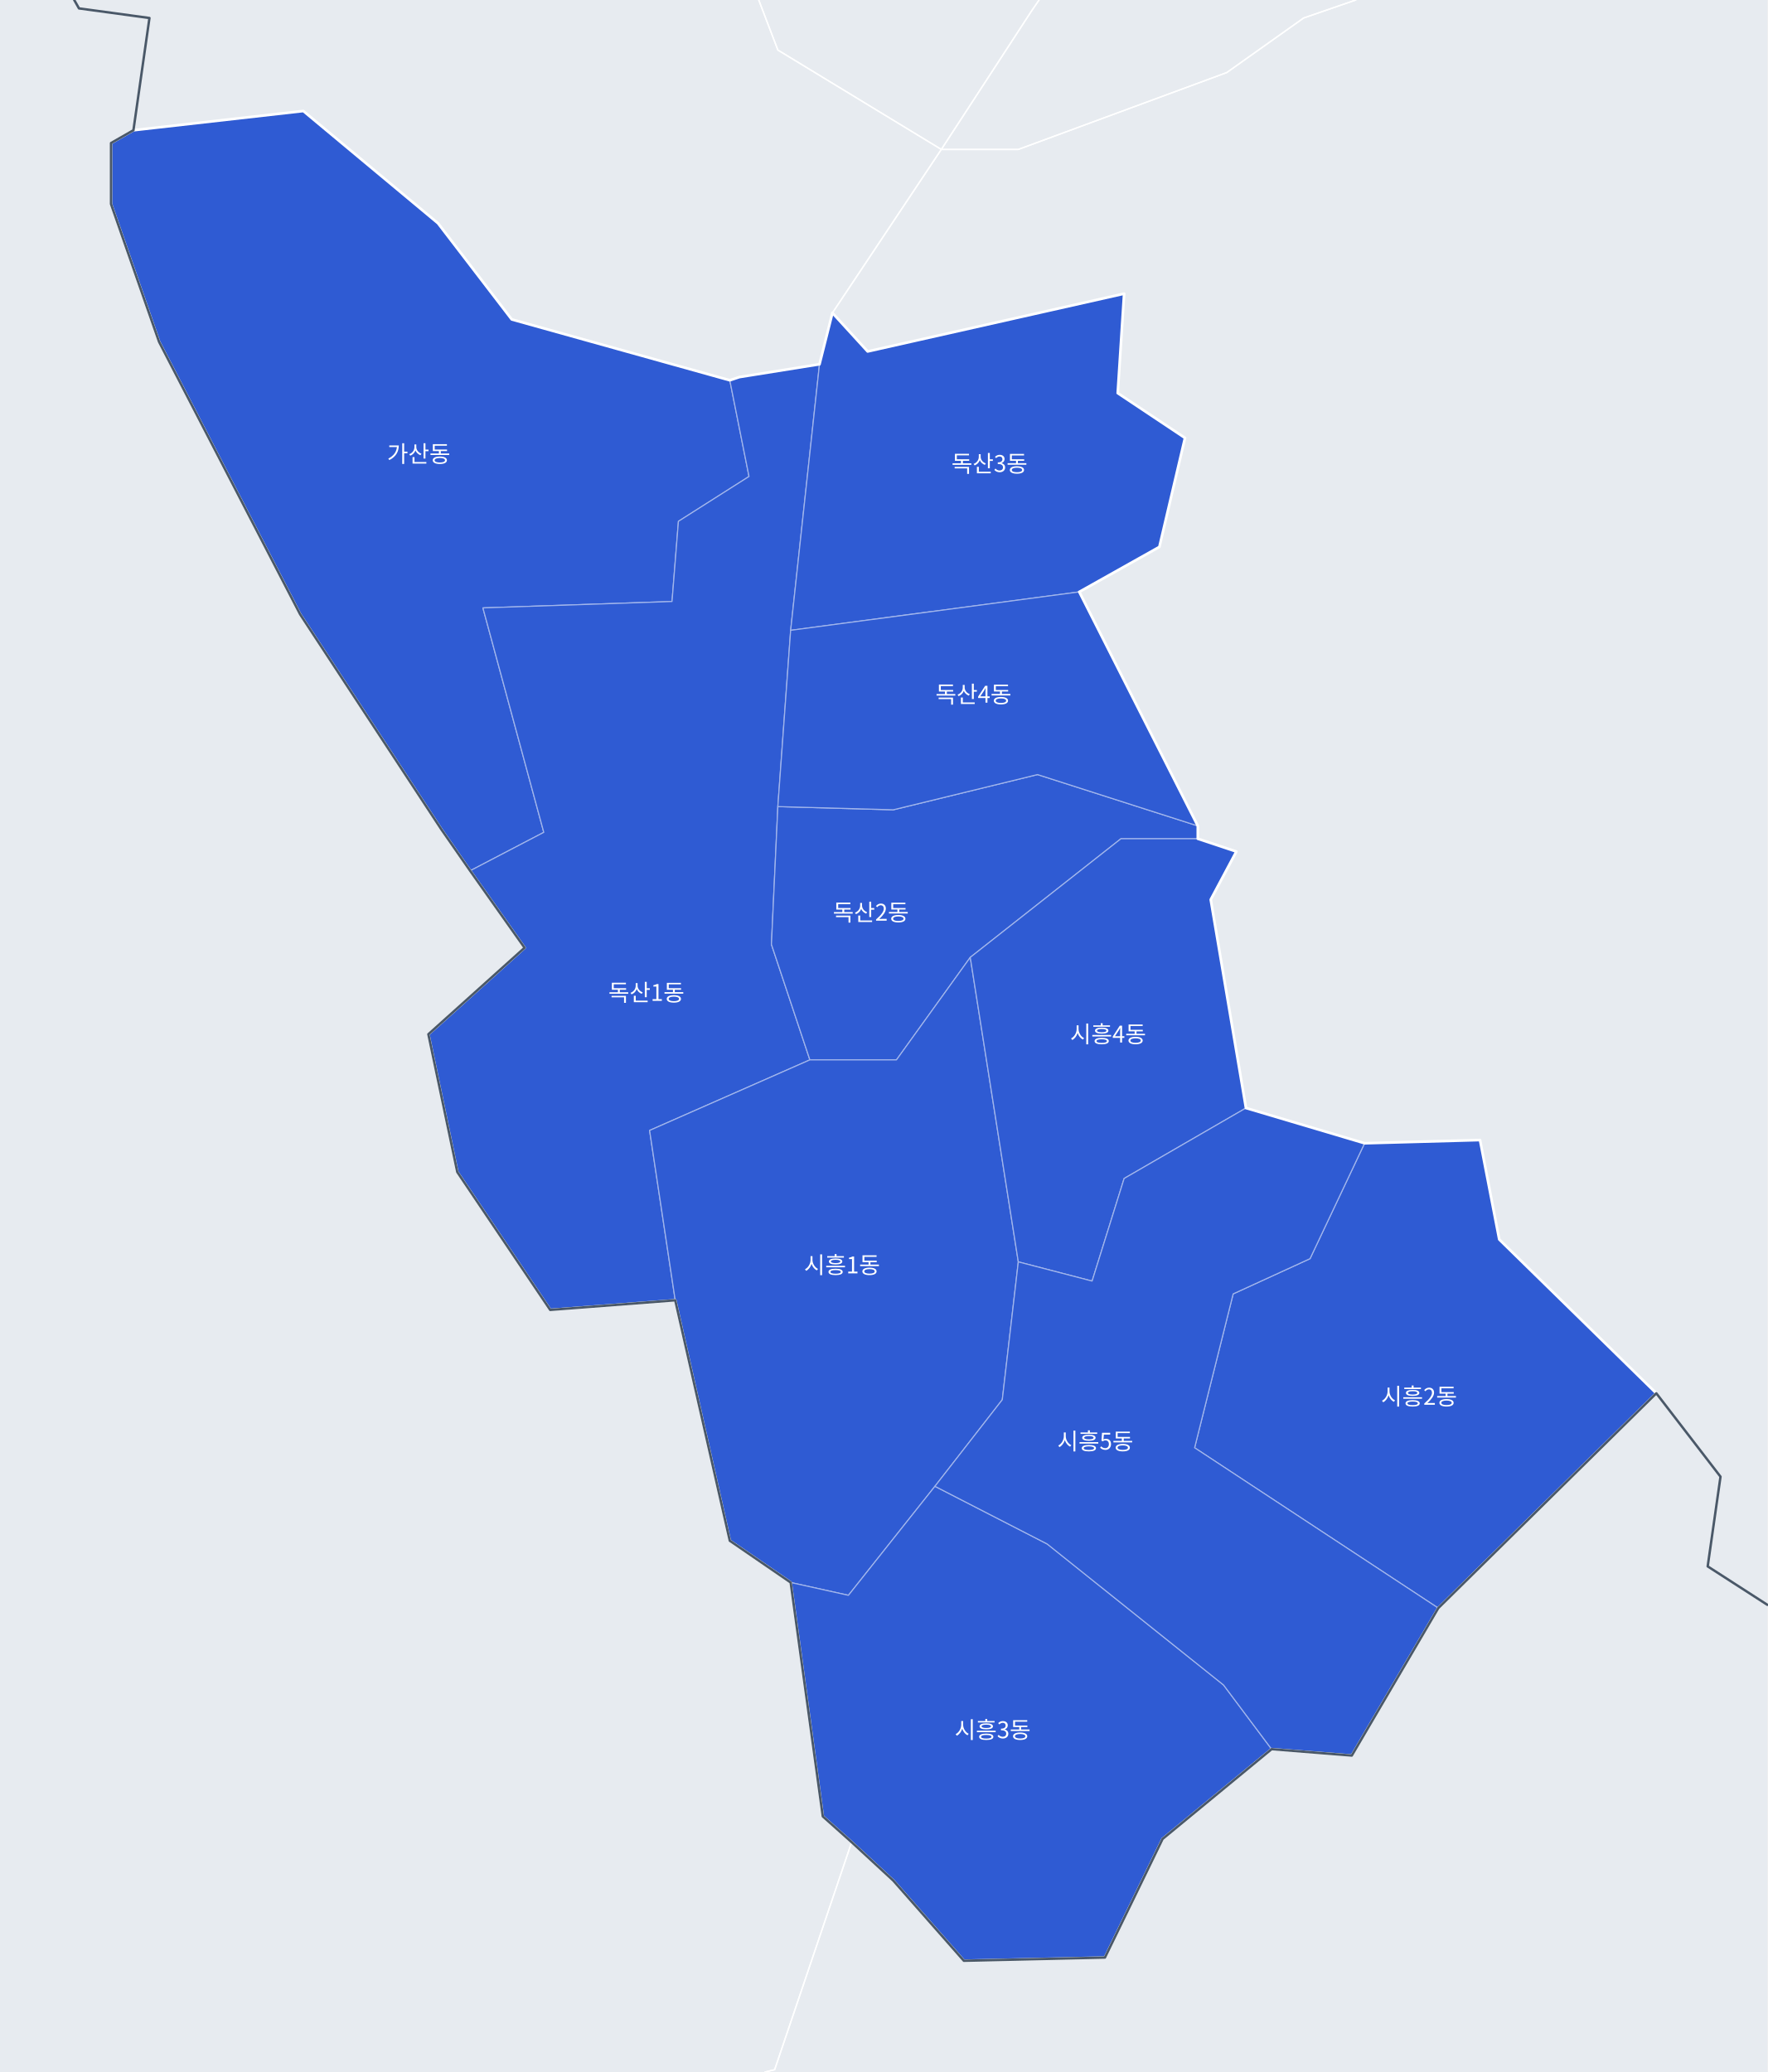
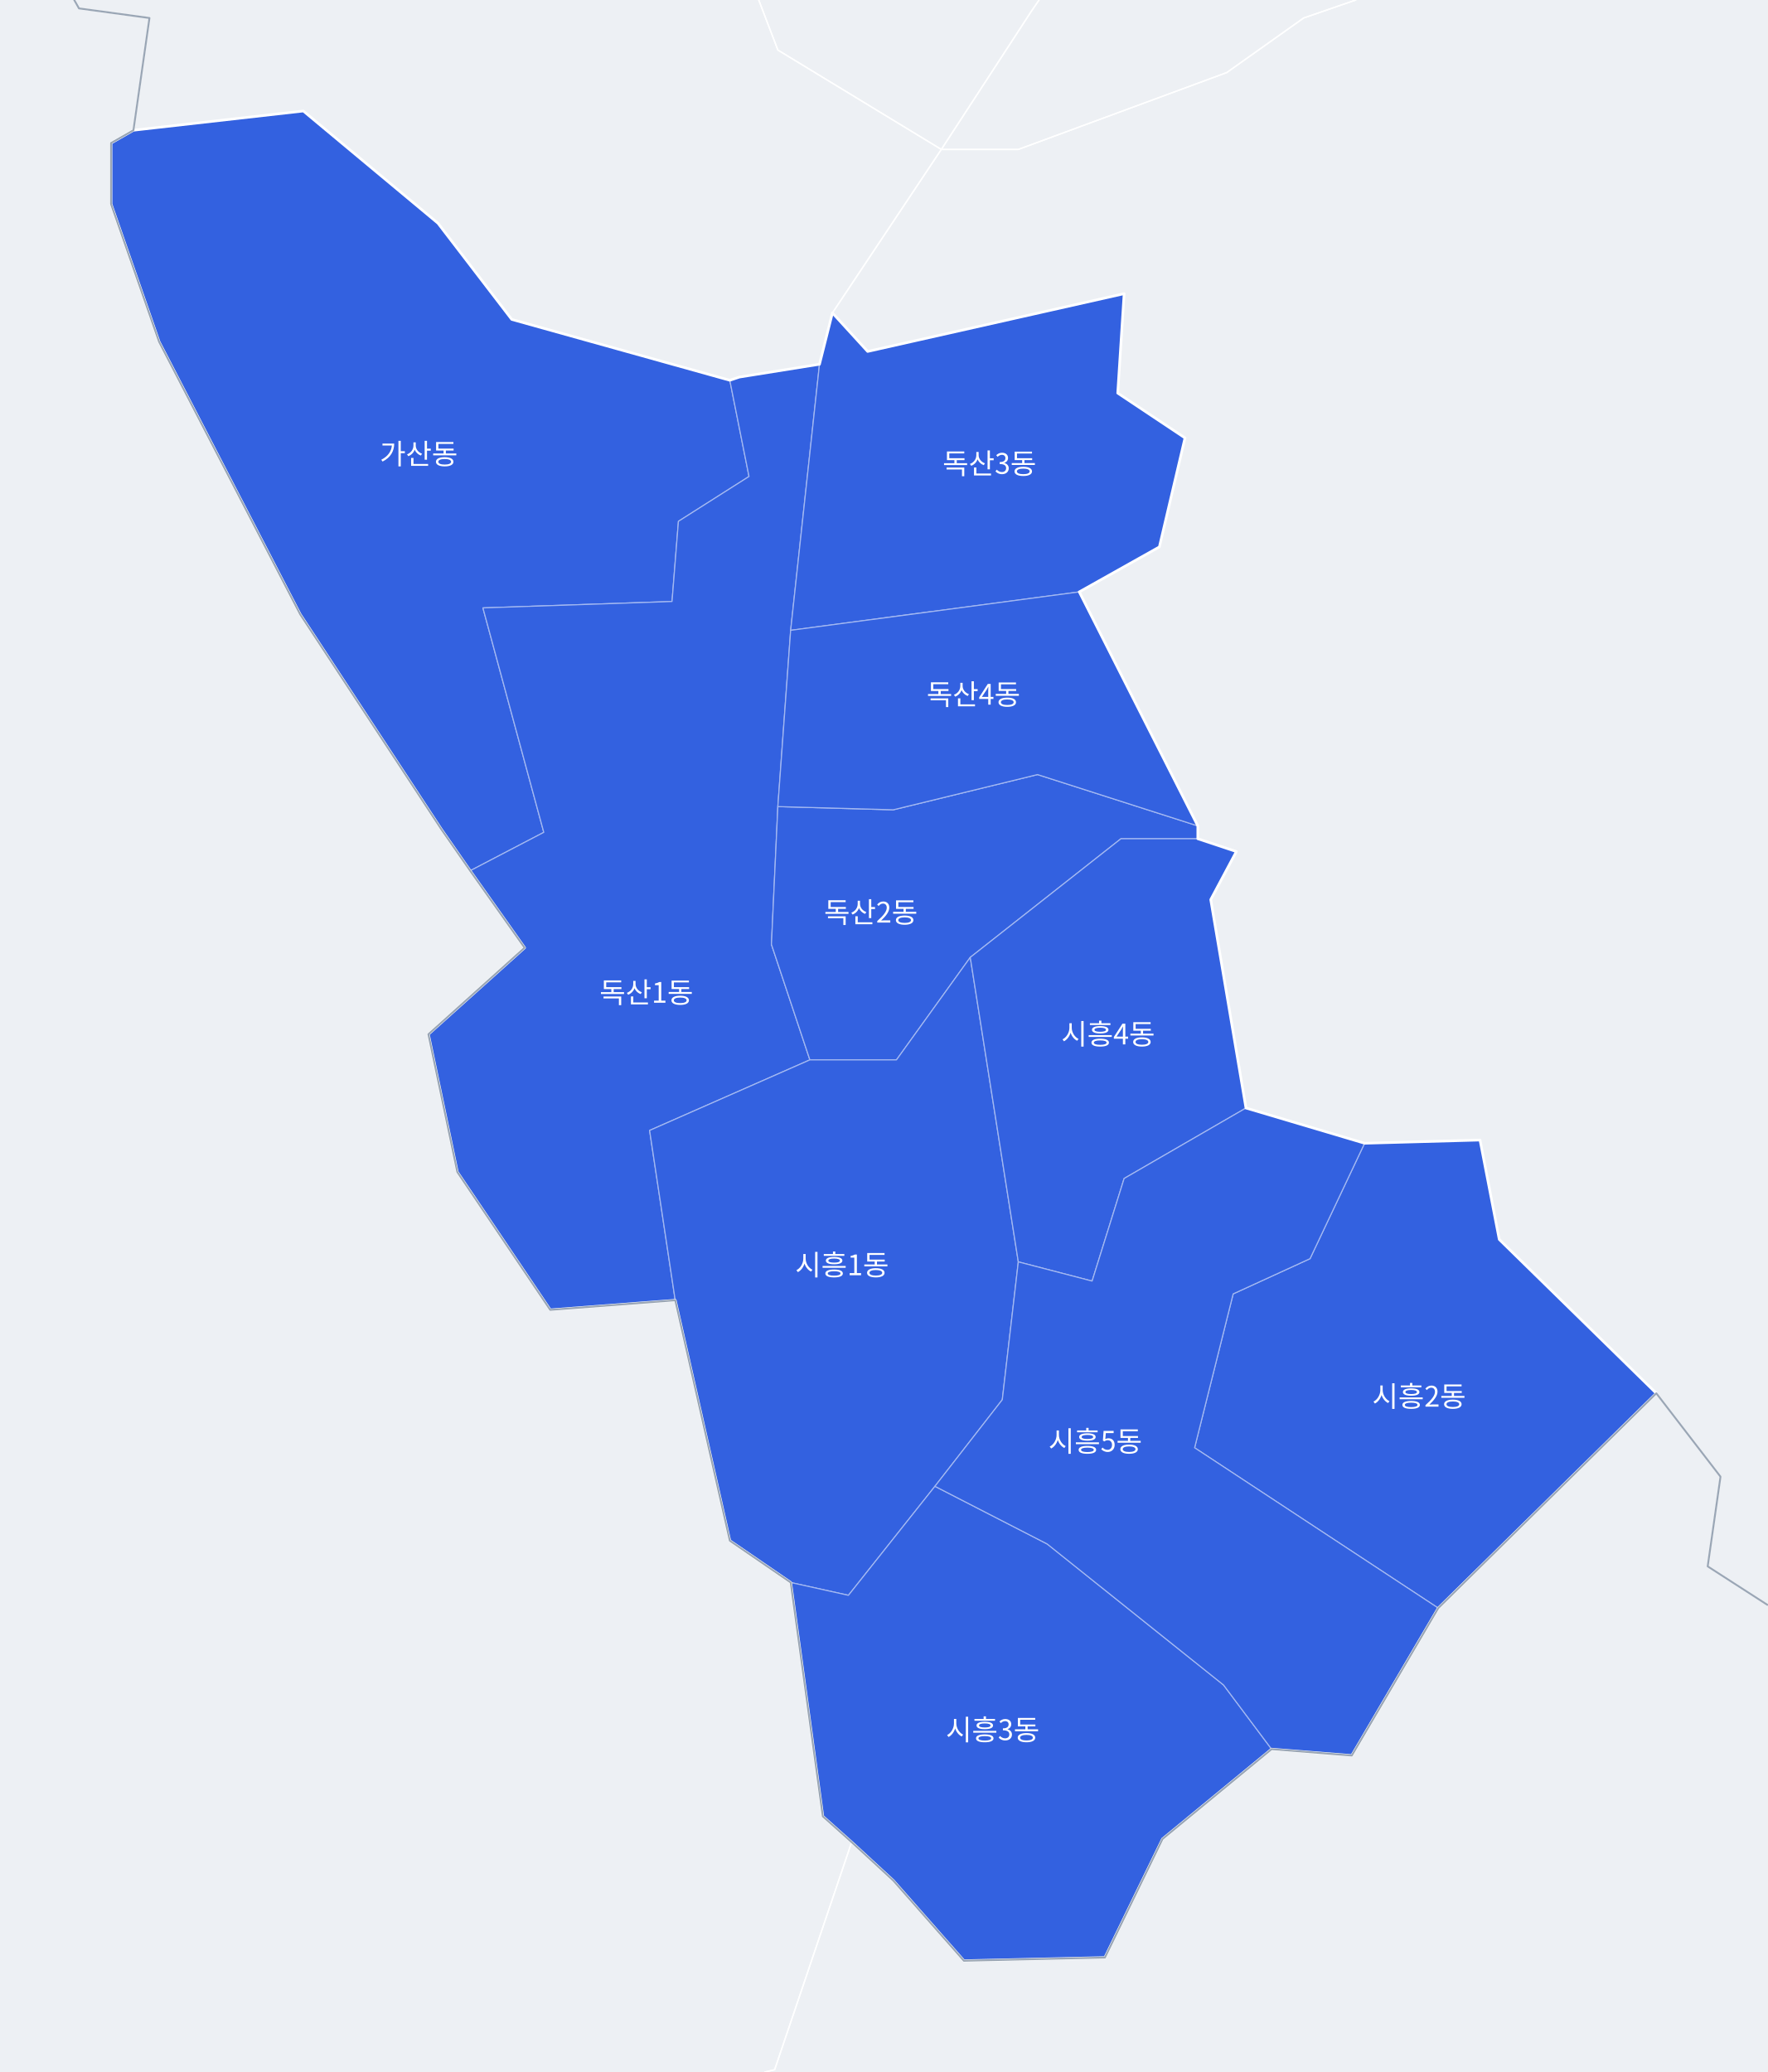
<svg xmlns="http://www.w3.org/2000/svg" width="1600" height="1876" viewBox="0 0 1600 1876" font-family="'Malgun Gothic','맑은 고딕','Apple SD Gothic Neo','Noto Sans KR','Noto Sans CJK KR',sans-serif">
  <g id="배경">
-     <path d="M686.9 0L704.2 45.3 852.2 135.3 753.6 283.3 741.9 329.8 669.4 341.4 660.7 344.3 463.3 289.2 396.5 202.1 274.6 100.5 120.8 117.9 135.3 16.3 71.5 7.6 67.2 0Z" fill="#E7EBF0" fill-rule="evenodd" />
-     <path d="M704.2 45.3L686.9 0 940.7 0 933.5 10.5 852.2 135.3Z" fill="#E7EBF0" fill-rule="evenodd" />
-     <path d="M852.2 135.3L933.5 10.5 940.7 0 1227.4 0 1180.2 16.3 1110.6 65.7 921.9 135.3Z" fill="#E7EBF0" fill-rule="evenodd" />
-     <path d="M1499.5 1261.5L1357.3 1122.2 1339.9 1032.2 1235.4 1035.1 1128 1003.2 1096.1 814.5 1119.3 771 1084.4 759.4 1084.4 747.8 977.1 535.9 1049.6 495.2 1072.8 396.5 1011.9 355.9 1017.7 265.9 785.5 318.2 753.6 283.3 852.2 135.3 921.9 135.3 1110.6 65.7 1180.2 16.3 1227.4 0 1600 0 1600 1453 1546 1418.2 1557.6 1337Z" fill="#E7EBF0" fill-rule="evenodd" />
-     <path d="M1600 1876L692.6 1876 701.3 1873.9 771 1667.9 808.7 1702.7 872.6 1775.3 1000.3 1772.4 1052.5 1665 1151.2 1583.7 1223.8 1589.5 1302.1 1456 1499.5 1261.5 1557.6 1337 1546 1418.2 1600 1453Z" fill="#E7EBF0" fill-rule="evenodd" />
-     <path d="M0 1876L0 0 67.2 0 71.5 7.6 135.3 16.3 120.8 117.9 100.5 129.5 100.5 184.7 144 309.5 271.7 556.2 399.4 750.7 425.6 788.4 474.9 858.1 387.8 936.4 414 1061.2 498.1 1186 611.3 1177.3 660.7 1395 715.8 1432.8 744.9 1644.6 771 1667.9 701.3 1873.9 692.6 1876Z" fill="#E7EBF0" fill-rule="evenodd" />
+     <path d="M686.9 0L704.2 45.3 852.2 135.3 753.6 283.3 741.9 329.8 669.4 341.4 660.7 344.3 463.3 289.2 396.5 202.1 274.6 100.5 120.8 117.9 135.3 16.3 71.5 7.6 67.2 0Z" fill="#EDF0F4" fill-rule="evenodd" />
+     <path d="M704.2 45.3L686.9 0 940.7 0 933.5 10.5 852.2 135.3Z" fill="#EDF0F4" fill-rule="evenodd" />
+     <path d="M852.2 135.3L933.5 10.5 940.7 0 1227.4 0 1180.2 16.3 1110.6 65.7 921.9 135.3Z" fill="#EDF0F4" fill-rule="evenodd" />
+     <path d="M1499.5 1261.5L1357.3 1122.2 1339.9 1032.2 1235.4 1035.1 1128 1003.2 1096.1 814.5 1119.3 771 1084.4 759.4 1084.4 747.8 977.1 535.9 1049.6 495.2 1072.8 396.5 1011.9 355.9 1017.7 265.9 785.5 318.2 753.6 283.3 852.2 135.3 921.9 135.3 1110.6 65.7 1180.2 16.3 1227.4 0 1600 0 1600 1453 1546 1418.2 1557.6 1337Z" fill="#EDF0F4" fill-rule="evenodd" />
+     <path d="M1600 1876L692.6 1876 701.3 1873.9 771 1667.9 808.7 1702.7 872.6 1775.3 1000.3 1772.4 1052.5 1665 1151.2 1583.7 1223.8 1589.5 1302.1 1456 1499.5 1261.5 1557.6 1337 1546 1418.2 1600 1453Z" fill="#EDF0F4" fill-rule="evenodd" />
+     <path d="M0 1876L0 0 67.2 0 71.5 7.6 135.3 16.3 120.8 117.9 100.5 129.5 100.5 184.7 144 309.5 271.7 556.2 399.4 750.7 425.6 788.4 474.9 858.1 387.8 936.4 414 1061.2 498.1 1186 611.3 1177.3 660.7 1395 715.8 1432.8 744.9 1644.6 771 1667.9 701.3 1873.9 692.6 1876Z" fill="#EDF0F4" fill-rule="evenodd" />
    <path d="M686.9 0L704.2 45.3 852.2 135.3 753.6 283.3 741.9 329.8 669.4 341.4 660.7 344.3 463.3 289.2 396.5 202.1 274.6 100.5 120.8 117.9 135.3 16.3 71.5 7.6 67.2 0" fill="none" stroke="#FFFFFF" stroke-width="1.2" stroke-linejoin="round" stroke-linecap="round" />
    <path d="M704.2 45.3L686.9 0M940.7 0L933.5 10.5 852.2 135.3 704.2 45.3" fill="none" stroke="#FFFFFF" stroke-width="1.2" stroke-linejoin="round" stroke-linecap="round" />
    <path d="M1227.4 0L1180.2 16.3 1110.6 65.7 921.9 135.3 852.2 135.3 933.5 10.5 940.7 0" fill="none" stroke="#FFFFFF" stroke-width="1.2" stroke-linejoin="round" stroke-linecap="round" />
    <path d="M1600 1453L1546 1418.2 1557.6 1337 1499.5 1261.5 1357.3 1122.2 1339.9 1032.2 1235.4 1035.1 1128 1003.2 1096.1 814.5 1119.3 771 1084.4 759.4 1084.4 747.8 977.1 535.9 1049.6 495.2 1072.8 396.5 1011.9 355.9 1017.7 265.9 785.5 318.2 753.6 283.3 852.2 135.3 921.9 135.3 1110.6 65.7 1180.2 16.3 1227.4 0" fill="none" stroke="#FFFFFF" stroke-width="1.2" stroke-linejoin="round" stroke-linecap="round" />
    <path d="M692.6 1876L701.3 1873.9 771 1667.9 808.7 1702.7 872.6 1775.3 1000.3 1772.4 1052.5 1665 1151.2 1583.7 1223.8 1589.5 1302.1 1456 1499.5 1261.5 1557.6 1337 1546 1418.2 1600 1453" fill="none" stroke="#FFFFFF" stroke-width="1.2" stroke-linejoin="round" stroke-linecap="round" />
    <path d="M67.2 0L71.5 7.6 135.3 16.3 120.8 117.9 100.5 129.5 100.5 184.7 144 309.5 271.7 556.2 399.4 750.7 425.6 788.4 474.9 858.1 387.8 936.4 414 1061.2 498.1 1186 611.3 1177.3 660.7 1395 715.8 1432.8 744.9 1644.6 771 1667.9 701.3 1873.9 692.6 1876" fill="none" stroke="#FFFFFF" stroke-width="1.2" stroke-linejoin="round" stroke-linecap="round" />
  </g>
  <g id="대상_내부">
-     <path id="서울특별시_금천구_가산동" d="M274.6 100.5L120.8 117.9 100.5 129.5 100.5 184.7 144 309.5 271.7 556.2 399.4 750.7 425.6 788.4 492.3 753.6 437.2 550.4 608.4 544.6 614.2 472 678.1 431.4 660.7 344.3 463.3 289.2 396.5 202.1Z" fill="#2F5BD3" fill-rule="evenodd" stroke="#A1B5EB" stroke-width="1" stroke-linejoin="round" />
-     <path id="서울특별시_금천구_독산1동" d="M715.8 570.7L741.9 329.8 669.4 341.4 660.7 344.3 678.1 431.4 614.2 472 608.4 544.6 437.2 550.4 492.3 753.6 425.6 788.4 474.9 858.1 387.8 936.4 414 1061.2 498.1 1186 611.3 1177.3 588.1 1023.5 733.2 959.6 698.4 855.1 704.2 730.3Z" fill="#2F5BD3" fill-rule="evenodd" stroke="#A1B5EB" stroke-width="1" stroke-linejoin="round" />
-     <path id="서울특별시_금천구_독산2동" d="M1084.4 747.8L939.3 701.3 808.7 733.2 704.2 730.3 698.4 855.1 733.2 959.6 811.6 959.6 878.4 866.8 1014.8 759.4 1084.4 759.4Z" fill="#2F5BD3" fill-rule="evenodd" stroke="#A1B5EB" stroke-width="1" stroke-linejoin="round" />
-     <path id="서울특별시_금천구_독산3동" d="M977.1 535.9L1049.6 495.2 1072.8 396.5 1011.9 355.9 1017.7 265.9 785.5 318.2 753.6 283.3 741.9 329.8 715.8 570.7Z" fill="#2F5BD3" fill-rule="evenodd" stroke="#A1B5EB" stroke-width="1" stroke-linejoin="round" />
-     <path id="서울특별시_금천구_독산4동" d="M1084.4 747.8L977.1 535.9 715.8 570.7 704.2 730.3 808.7 733.2 939.3 701.3Z" fill="#2F5BD3" fill-rule="evenodd" stroke="#A1B5EB" stroke-width="1" stroke-linejoin="round" />
-     <path id="서울특별시_금천구_시흥1동" d="M921.9 1142.5L878.4 866.8 811.6 959.6 733.2 959.6 588.1 1023.5 611.3 1177.3 660.7 1395 715.8 1432.8 768.1 1444.4 846.4 1345.7 907.4 1267.3Z" fill="#2F5BD3" fill-rule="evenodd" stroke="#A1B5EB" stroke-width="1" stroke-linejoin="round" />
-     <path id="서울특별시_금천구_시흥2동" d="M1499.5 1261.5L1357.3 1122.2 1339.9 1032.2 1235.4 1035.1 1186 1139.6 1116.4 1171.5 1081.5 1310.8 1302.1 1456Z" fill="#2F5BD3" fill-rule="evenodd" stroke="#A1B5EB" stroke-width="1" stroke-linejoin="round" />
-     <path id="서울특별시_금천구_시흥3동" d="M1151.2 1583.7L1107.7 1525.6 948 1397.9 846.4 1345.7 768.1 1444.4 715.8 1432.8 744.9 1644.6 771 1667.9 808.7 1702.7 872.6 1775.3 1000.3 1772.4 1052.5 1665Z" fill="#2F5BD3" fill-rule="evenodd" stroke="#A1B5EB" stroke-width="1" stroke-linejoin="round" />
-     <path id="서울특별시_금천구_시흥4동" d="M1084.4 759.4L1014.8 759.4 878.4 866.8 921.9 1142.5 988.7 1159.9 1017.7 1067 1128 1003.2 1096.1 814.5 1119.3 771Z" fill="#2F5BD3" fill-rule="evenodd" stroke="#A1B5EB" stroke-width="1" stroke-linejoin="round" />
-     <path id="서울특별시_금천구_시흥5동" d="M1235.4 1035.1L1128 1003.2 1017.7 1067 988.7 1159.9 921.9 1142.5 907.4 1267.3 846.4 1345.7 948 1397.9 1107.7 1525.6 1151.2 1583.7 1223.8 1589.5 1302.1 1456 1081.5 1310.8 1116.4 1171.5 1186 1139.6Z" fill="#2F5BD3" fill-rule="evenodd" stroke="#A1B5EB" stroke-width="1" stroke-linejoin="round" />
+     <path id="서울특별시_금천구_가산동" d="M274.6 100.5L120.8 117.9 100.5 129.5 100.5 184.7 144 309.5 271.7 556.2 399.4 750.7 425.6 788.4 492.3 753.6 437.2 550.4 608.4 544.6 614.2 472 678.1 431.4 660.7 344.3 463.3 289.2 396.5 202.1Z" fill="#3361E0" fill-rule="evenodd" stroke="#A3B8F1" stroke-width="1" stroke-linejoin="round" />
+     <path id="서울특별시_금천구_독산1동" d="M715.8 570.7L741.9 329.8 669.4 341.4 660.7 344.3 678.1 431.4 614.2 472 608.4 544.6 437.2 550.4 492.3 753.6 425.6 788.4 474.9 858.1 387.8 936.4 414 1061.2 498.1 1186 611.3 1177.3 588.1 1023.5 733.2 959.6 698.4 855.1 704.2 730.3Z" fill="#3361E0" fill-rule="evenodd" stroke="#A3B8F1" stroke-width="1" stroke-linejoin="round" />
+     <path id="서울특별시_금천구_독산2동" d="M1084.4 747.8L939.3 701.3 808.7 733.2 704.2 730.3 698.4 855.1 733.2 959.6 811.6 959.6 878.4 866.8 1014.8 759.4 1084.4 759.4Z" fill="#3361E0" fill-rule="evenodd" stroke="#A3B8F1" stroke-width="1" stroke-linejoin="round" />
+     <path id="서울특별시_금천구_독산3동" d="M977.1 535.9L1049.6 495.2 1072.8 396.5 1011.9 355.9 1017.7 265.9 785.5 318.2 753.6 283.3 741.9 329.8 715.8 570.7Z" fill="#3361E0" fill-rule="evenodd" stroke="#A3B8F1" stroke-width="1" stroke-linejoin="round" />
+     <path id="서울특별시_금천구_독산4동" d="M1084.4 747.8L977.1 535.9 715.8 570.7 704.2 730.3 808.7 733.2 939.3 701.3Z" fill="#3361E0" fill-rule="evenodd" stroke="#A3B8F1" stroke-width="1" stroke-linejoin="round" />
+     <path id="서울특별시_금천구_시흥1동" d="M921.9 1142.5L878.4 866.8 811.6 959.6 733.2 959.6 588.1 1023.5 611.3 1177.3 660.7 1395 715.8 1432.8 768.1 1444.4 846.4 1345.7 907.4 1267.3Z" fill="#3361E0" fill-rule="evenodd" stroke="#A3B8F1" stroke-width="1" stroke-linejoin="round" />
+     <path id="서울특별시_금천구_시흥2동" d="M1499.5 1261.5L1357.3 1122.2 1339.9 1032.2 1235.4 1035.1 1186 1139.6 1116.4 1171.5 1081.5 1310.8 1302.1 1456Z" fill="#3361E0" fill-rule="evenodd" stroke="#A3B8F1" stroke-width="1" stroke-linejoin="round" />
+     <path id="서울특별시_금천구_시흥3동" d="M1151.2 1583.7L1107.7 1525.6 948 1397.9 846.4 1345.7 768.1 1444.4 715.8 1432.8 744.9 1644.6 771 1667.9 808.7 1702.7 872.6 1775.3 1000.3 1772.4 1052.5 1665Z" fill="#3361E0" fill-rule="evenodd" stroke="#A3B8F1" stroke-width="1" stroke-linejoin="round" />
+     <path id="서울특별시_금천구_시흥4동" d="M1084.4 759.4L1014.8 759.4 878.4 866.8 921.9 1142.5 988.7 1159.9 1017.7 1067 1128 1003.2 1096.1 814.5 1119.3 771Z" fill="#3361E0" fill-rule="evenodd" stroke="#A3B8F1" stroke-width="1" stroke-linejoin="round" />
+     <path id="서울특별시_금천구_시흥5동" d="M1235.4 1035.1L1128 1003.2 1017.7 1067 988.7 1159.9 921.9 1142.5 907.4 1267.3 846.4 1345.7 948 1397.9 1107.7 1525.6 1151.2 1583.7 1223.8 1589.5 1302.1 1456 1081.5 1310.8 1116.4 1171.5 1186 1139.6Z" fill="#3361E0" fill-rule="evenodd" stroke="#A3B8F1" stroke-width="1" stroke-linejoin="round" />
  </g>
  <g id="대상">
    <path d="M872.6 1775.3L808.7 1702.7 771 1667.9 744.9 1644.6 715.8 1432.8 660.7 1395 611.3 1177.3 498.1 1186 414 1061.2 387.8 936.4 474.9 858.1 425.6 788.4 399.4 750.7 271.7 556.2 144 309.5 100.5 184.7 100.5 129.5 120.8 117.9 274.6 100.5 396.5 202.1 463.3 289.2 660.7 344.3 669.4 341.4 741.9 329.8 753.6 283.3 785.5 318.2 1017.7 265.9 1011.9 355.9 1072.8 396.5 1049.6 495.2 977.1 535.9 1084.4 747.8 1084.4 759.4 1119.3 771 1096.1 814.5 1128 1003.2 1235.4 1035.1 1339.9 1032.2 1357.3 1122.2 1499.5 1261.5 1302.1 1456 1223.8 1589.5 1151.2 1583.7 1052.5 1665 1000.3 1772.4 872.6 1775.3" fill="none" stroke="#FFFFFF" stroke-width="2.4" stroke-linejoin="round" stroke-linecap="round" />
  </g>
  <g id="시도경계">
-     <path d="M1600 1453L1546 1418.2 1557.6 1337 1499.5 1261.5 1302.1 1456 1223.8 1589.5 1151.2 1583.7 1052.5 1665 1000.3 1772.4 872.6 1775.3 808.7 1702.7 771 1667.9 744.9 1644.6 715.8 1432.8 660.7 1395 611.3 1177.3 498.1 1186 414 1061.2 387.8 936.4 474.9 858.1 425.6 788.4 399.4 750.7 271.7 556.2 144 309.5 100.5 184.7 100.5 129.5 120.8 117.9 135.3 16.3 71.5 7.6 67.2 0M67.2 0L71.5 7.6 135.3 16.3 120.8 117.9 100.5 129.5 100.5 184.7 144 309.5 271.7 556.2 399.4 750.7 425.6 788.4 474.9 858.1 387.8 936.4 414 1061.2 498.1 1186 611.3 1177.3 660.7 1395 715.8 1432.8 744.9 1644.6 771 1667.9 808.7 1702.7 872.6 1775.3 1000.3 1772.4 1052.5 1665 1151.2 1583.7 1223.8 1589.5 1302.1 1456 1499.5 1261.5 1557.6 1337 1546 1418.2 1600 1453" fill="none" stroke="#4A5868" stroke-width="2.2" stroke-linejoin="round" stroke-linecap="round" />
+     <path d="M1600 1453L1546 1418.2 1557.6 1337 1499.5 1261.5 1302.1 1456 1223.8 1589.5 1151.2 1583.7 1052.5 1665 1000.3 1772.4 872.6 1775.3 808.7 1702.7 771 1667.9 744.9 1644.6 715.8 1432.8 660.7 1395 611.3 1177.3 498.1 1186 414 1061.2 387.8 936.4 474.9 858.1 425.6 788.4 399.4 750.7 271.7 556.2 144 309.5 100.5 184.7 100.5 129.5 120.8 117.9 135.3 16.3 71.5 7.6 67.2 0M67.2 0L71.5 7.6 135.3 16.3 120.8 117.9 100.5 129.5 100.5 184.7 144 309.5 271.7 556.2 399.4 750.7 425.6 788.4 474.9 858.1 387.8 936.4 414 1061.2 498.1 1186 611.3 1177.3 660.7 1395 715.8 1432.8 744.9 1644.6 771 1667.9 808.7 1702.7 872.6 1775.3 1000.3 1772.4 1052.5 1665 1151.2 1583.7 1223.8 1589.5 1302.1 1456 1499.5 1261.5 1557.6 1337 1546 1418.2 1600 1453" fill="none" stroke="#9AA6B5" stroke-width="1.7" stroke-linejoin="round" stroke-linecap="round" />
  </g>
  <g id="지명" text-anchor="middle">
-     <text x="379.1" y="418.5" font-size="20.8" font-weight="500" fill="#FFFFFF">가산동</text>
-     <text x="585.2" y="906.2" font-size="20.8" font-weight="500" fill="#FFFFFF">독산1동</text>
-     <text x="762.3" y="1152.9" font-size="20.8" font-weight="500" fill="#FFFFFF">시흥1동</text>
-     <text x="991.6" y="1312.5" font-size="20.8" font-weight="500" fill="#FFFFFF">시흥5동</text>
-     <text x="898.7" y="1573.8" font-size="20.8" font-weight="500" fill="#FFFFFF">시흥3동</text>
-     <text x="1284.7" y="1271.9" font-size="20.8" font-weight="500" fill="#FFFFFF">시흥2동</text>
-     <text x="895.8" y="427.3" font-size="20.8" font-weight="500" fill="#FFFFFF">독산3동</text>
-     <text x="1003.2" y="943.9" font-size="20.8" font-weight="500" fill="#FFFFFF">시흥4동</text>
-     <text x="881.3" y="636.2" font-size="20.8" font-weight="500" fill="#FFFFFF">독산4동</text>
-     <text x="788.4" y="833.6" font-size="20.8" font-weight="500" fill="#FFFFFF">독산2동</text>
+     <text x="379.1" y="420.3" font-size="25.6" font-weight="500" fill="#FFFFFF">가산동</text>
+     <text x="585.2" y="907.9" font-size="25.6" font-weight="500" fill="#FFFFFF">독산1동</text>
+     <text x="762.3" y="1154.6" font-size="25.6" font-weight="500" fill="#FFFFFF">시흥1동</text>
+     <text x="991.6" y="1314.3" font-size="25.6" font-weight="500" fill="#FFFFFF">시흥5동</text>
+     <text x="898.7" y="1575.5" font-size="25.6" font-weight="500" fill="#FFFFFF">시흥3동</text>
+     <text x="1284.7" y="1273.6" font-size="25.6" font-weight="500" fill="#FFFFFF">시흥2동</text>
+     <text x="895.8" y="429" font-size="25.6" font-weight="500" fill="#FFFFFF">독산3동</text>
+     <text x="1003.2" y="945.6" font-size="25.6" font-weight="500" fill="#FFFFFF">시흥4동</text>
+     <text x="881.3" y="638" font-size="25.6" font-weight="500" fill="#FFFFFF">독산4동</text>
+     <text x="788.4" y="835.3" font-size="25.6" font-weight="500" fill="#FFFFFF">독산2동</text>
  </g>
</svg>
